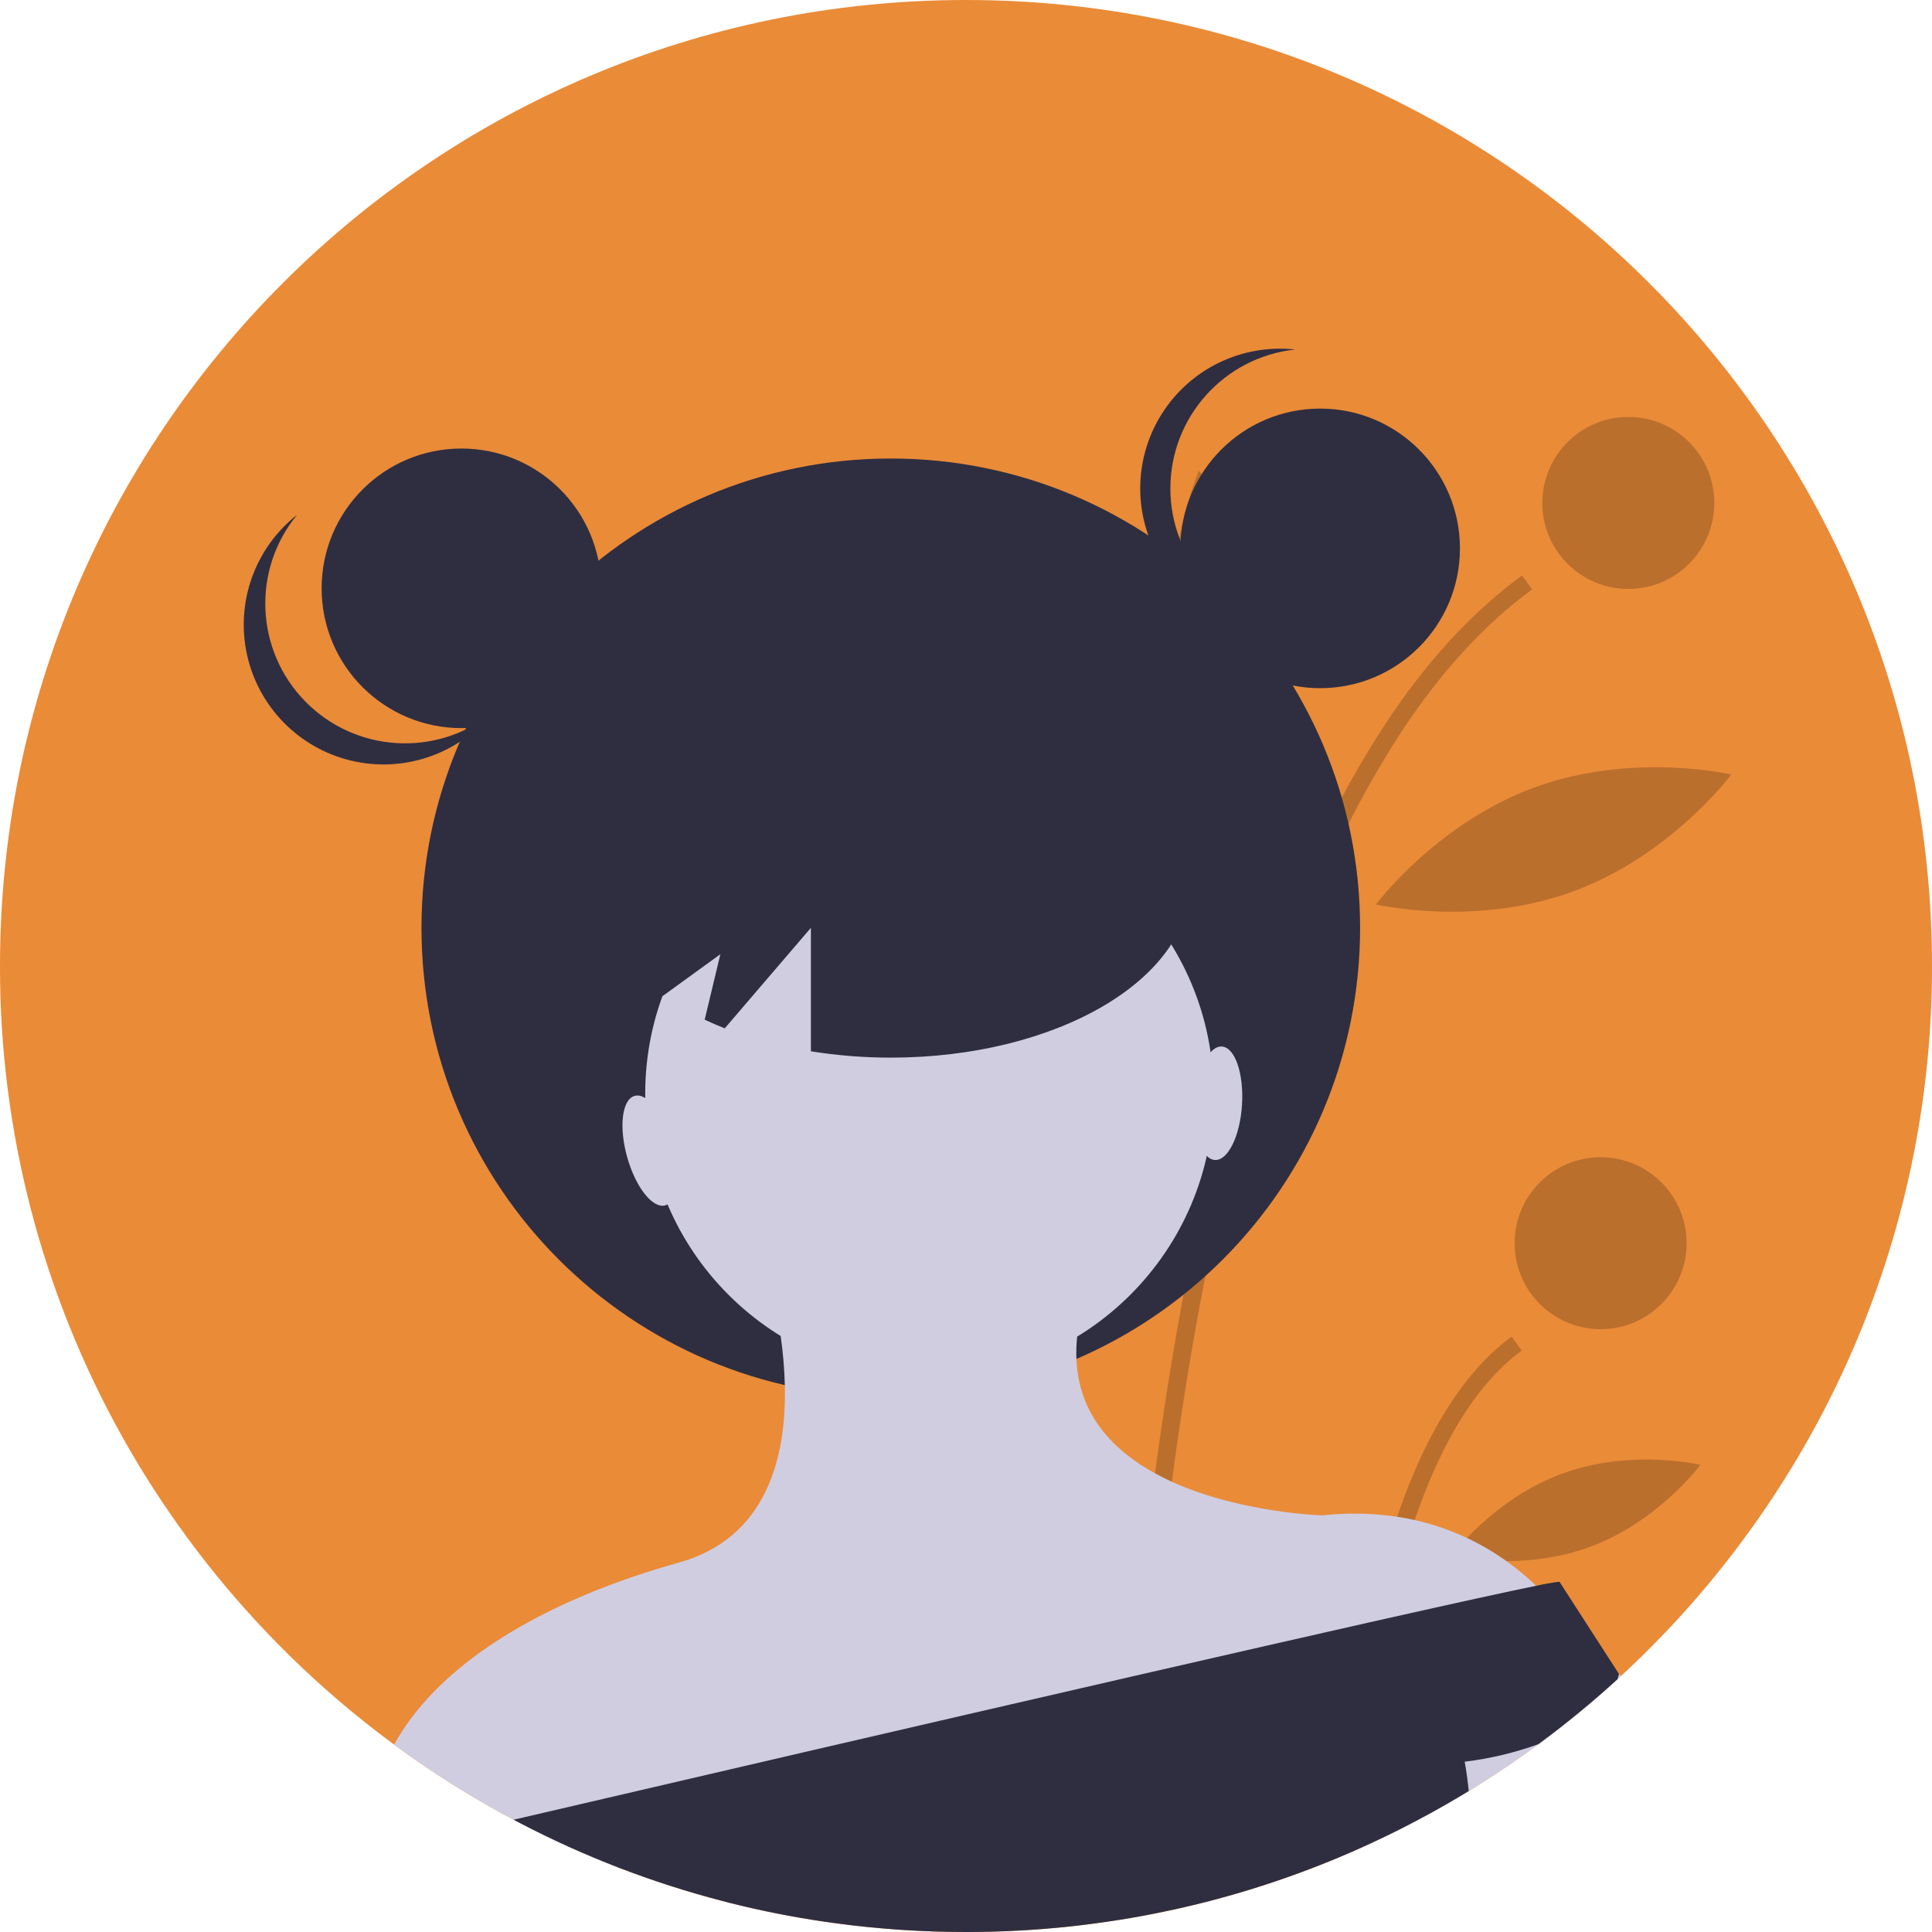
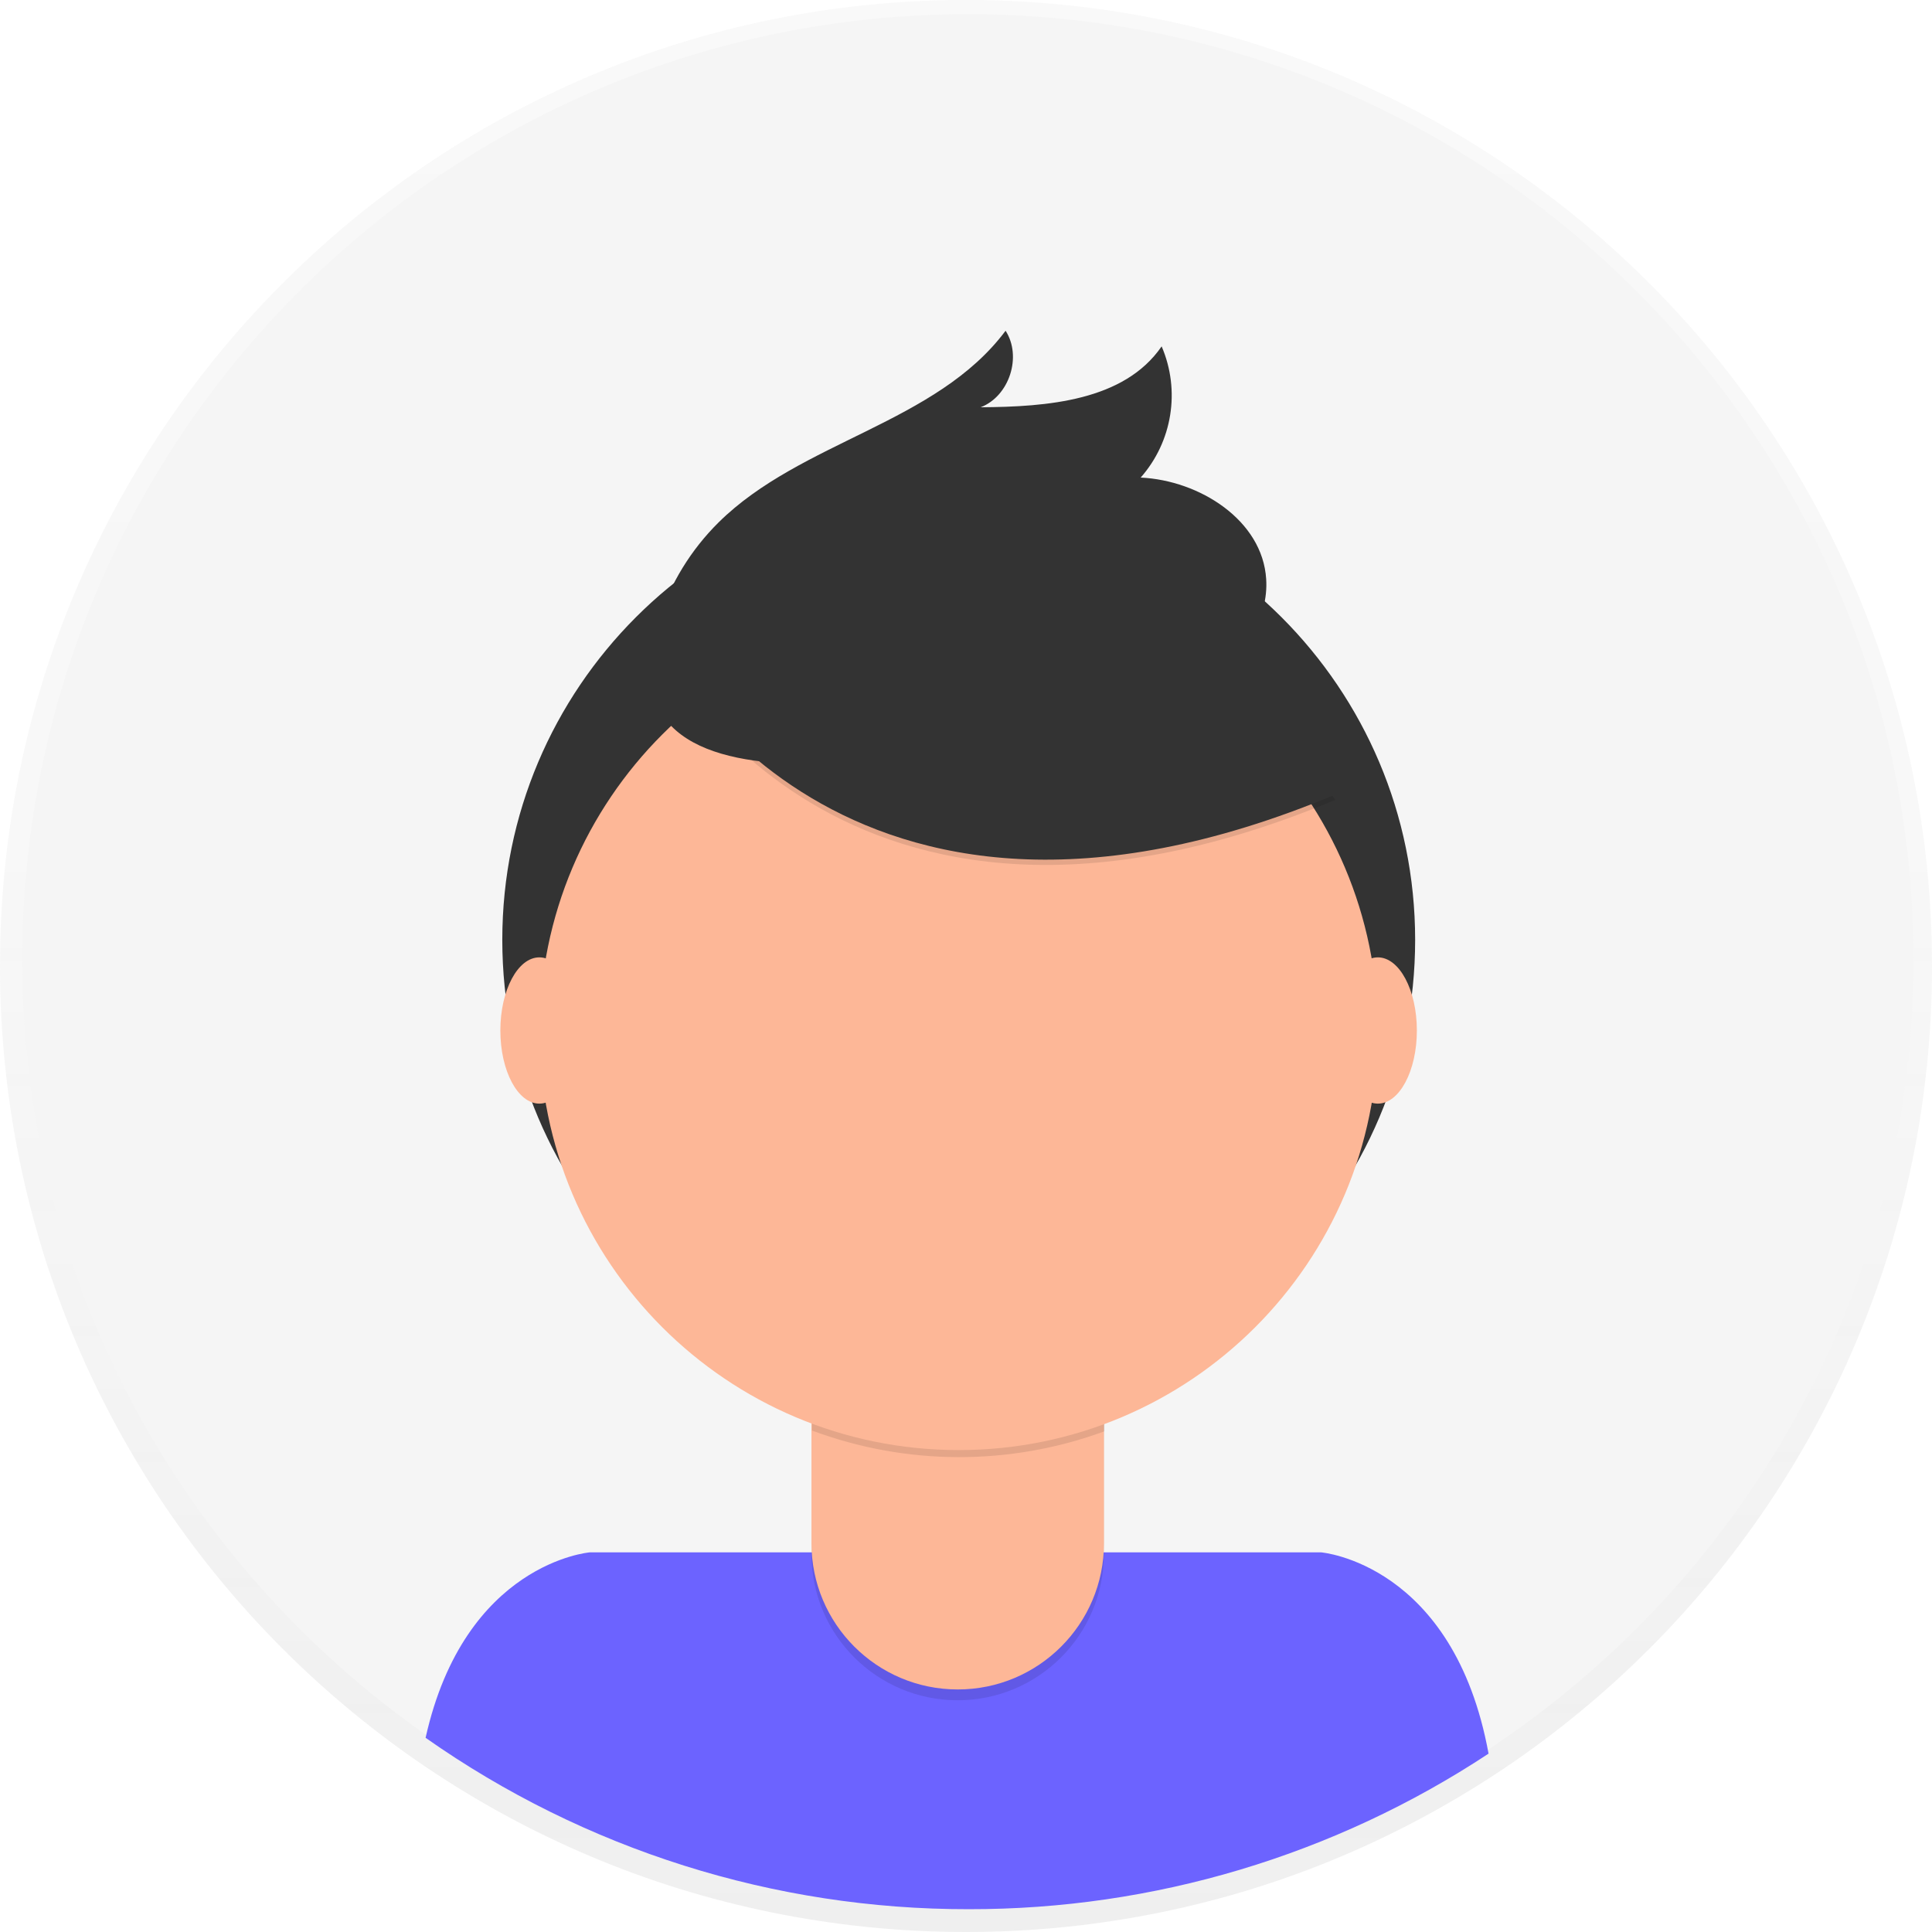
- <svg xmlns="http://www.w3.org/2000/svg" id="f36e36b5-a914-4189-a8f7-2c7091a7d461" data-name="Layer 1" width="676" height="676" viewBox="0 0 676 676">
-   <path d="M938,450a337.1,337.1,0,0,1-24.55,126.7c-.04.09-.07.17-.11.26v.01a336.513,336.513,0,0,1-42.79,75.64q-5.055,6.75-10.43,13.22c-1.31,1.58-2.64,3.15-3.97,4.7q-10.275,11.925-21.62,22.85-2.64,2.55-5.34,5.04c-.42.39-.84.77-1.26,1.16a337.819,337.819,0,0,1-27.65,22.7q-9.675,7.155-19.86,13.59-2.235,1.425-4.5,2.8-3.93,2.4-7.93,4.69-5.22,3-10.57,5.81c-1.44.77-2.89,1.51-4.34,2.25-2.12,1.09-4.25,2.14-6.4,3.17-.37.18-.74.36-1.11.53-1.4.68-2.82,1.34-4.24,2a334.896,334.896,0,0,1-57.46,20.39c-.11.03-.21.05-.32.08-1.29.33-2.59.65-3.89.96-.97.24-1.95.47-2.93.69a2.488,2.488,0,0,1-.37.09c-2.01.47-4.02.92-6.05,1.33-1.14.24-2.28.48-3.42.71-.69.15-1.39.28-2.08.41-.87.17-1.73.33-2.6.5-.48.1-.96.18-1.45.26-1.1.2-2.2.4-3.29.59-1.86.32-3.74.63-5.61.91-1.36.21-2.71.41-4.07.6-1.6.23-3.2.44-4.81.64-.44.07-.88.12-1.32.17q-.855.105-1.71.21c-1.15.14-2.3.27-3.46.39-.6.07-1.19.13-1.79.19q-1.71.18-3.42.33c-1.47.14-2.94.26-4.42.38-1.8.14-3.59.27-5.4.38-1.16.07-2.32.14-3.49.2-2.98.16-5.96.27-8.96.35-1.49.04-2.99.07-4.49.09h-.03c-1.49.02-2.99.03-4.49.03a339.151,339.151,0,0,1-45.45-3.04q-16.575-2.22-32.62-6.02c-.43-.1-.86-.2-1.28-.31-1.08-.25-2.15-.52-3.22-.79-.95-.24-1.89-.49-2.84-.74a335.357,335.357,0,0,1-70.6-27.19c-.11-.06-.23-.12-.34-.18-.65-.34-1.29-.67-1.93-1.02q-2.115-1.11-4.21-2.26-11.925-6.555-23.24-14.02-2.91-1.905-5.76-3.87c-.61-.42-1.21-.84-1.81-1.26-.63-.44-1.26-.88-1.88-1.32q-2.475-1.755-4.92-3.55-10.125-7.44-19.65-15.61a339.74,339.74,0,0,1-59.16-65.85Q312.315,628.19,304.71,614.59A336.39,336.39,0,0,1,262,450c0-186.67,151.33-338,338-338S938,263.33,938,450Z" transform="translate(-262 -112)" fill="#ea8b38" />
-   <path d="M654.35,778.63c1.08-.25,2.15-.52,3.22-.79.95-.24,1.89-.49,2.84-.74.05-1.99.12-4.18.19-6.55.59-18.56,1.98-48.44,5.26-84.44q.27-2.895.54-5.83c1.17-12.2,2.54-25.03,4.18-38.33.05-.44.11-.87.16-1.31,1.33-10.78,2.84-21.85,4.54-33.13q1.785-11.835,3.86-23.93c.1-.56.2-1.13.3-1.69.4-2.33.81-4.65,1.23-6.99,1.17-6.51,2.42-13.06,3.73-19.61,4.61-23.04,10.1-46.22,16.65-68.77a550.909,550.909,0,0,1,24.53-68.61,338.806,338.806,0,0,1,26.74-49.83c.15-.23.3-.45.45-.68,13.15-19.81,28.18-36.62,45.34-49.19l-3.56-4.86q-24.66,18.075-45.24,48.1c-.07.1-.13.19-.2.29A327.437,327.437,0,0,0,722.19,410a527.395,527.395,0,0,0-25.68,69.37q-9.84,33.03-17.65,71.57-2.745,13.575-5.24,27.82c-.28,1.62-.56,3.24-.84,4.87,0,.02-.01.05-.01.07-.43,2.5-.84,5-1.26,7.53q-1.56,9.555-2.94,18.96-2.13,14.49-3.85,28.48-.57,4.62-1.1,9.17-.75,6.42-1.42,12.67-.945,8.7-1.73,17.03l-.15,1.53c-.08.88-.16,1.76-.24,2.63C656.02,725.49,654.75,760.86,654.35,778.63Z" transform="translate(-262 -112)" opacity="0.2" />
-   <path d="M731.01,749.91c.11-.06.23-.12.34-.18,2.06-1.07,4.1-2.16,6.14-3.28.67-7.98,1.57-16.75,2.75-25.97.25-1.9.5-3.83.78-5.77.14-1.04.29-2.09.44-3.15,1.18-8.12,2.58-16.5,4.26-24.92,6.83-34.36,18.17-69.48,37-91.16,1.01-1.17,2.04-2.29,3.11-3.38a67.662,67.662,0,0,1,8.61-7.55l-3.56-4.85a77.071,77.071,0,0,0-11.8,10.79q-1.875,2.085-3.66,4.34c-17.33,21.81-28.15,54.1-34.89,86.07-1.76,8.34-3.24,16.67-4.5,24.78q-.48,3.18-.92,6.3C733.16,725.72,731.87,738.7,731.01,749.91Z" transform="translate(-262 -112)" opacity="0.2" />
-   <circle cx="569.738" cy="175.982" r="30.089" opacity="0.2" />
-   <circle cx="560.049" cy="434.991" r="30.089" opacity="0.2" />
-   <path d="M712.286,338.521c6.38,35.997-7.705,68.592-7.705,68.592s-24.43-25.768-30.81-61.766,7.705-68.592,7.705-68.592S705.905,302.524,712.286,338.521Z" transform="translate(-262 -112)" opacity="0.2" />
-   <path d="M812.282,423.971c-34.335,12.555-68.837,4.498-68.837,4.498s21.166-28.413,55.501-40.968,68.837-4.498,68.837-4.498S846.617,411.416,812.282,423.971Z" transform="translate(-262 -112)" opacity="0.2" />
-   <path d="M818.105,653.333c-24.066,8.8-48.283,3.059-48.283,3.059s14.802-20.008,38.868-28.808,48.283-3.059,48.283-3.059S842.171,644.533,818.105,653.333Z" transform="translate(-262 -112)" opacity="0.2" />
-   <path d="M701.96,648.27l1.22.63C703.06,650.2,702.77,651,701.96,648.27Z" transform="translate(-262 -112)" fill="#2f2e41" />
-   <path d="M703.57,648.69c.01.14.03.29.04.43l-.43-.22c.01-.13.02-.27.04-.41C703.32,646.74,703.2,644.67,703.57,648.69Z" transform="translate(-262 -112)" fill="#2f2e41" />
-   <circle cx="311.683" cy="324.641" r="164.209" fill="#2f2e41" />
-   <circle cx="325.2" cy="382.713" r="99.444" fill="#d0cde1" />
-   <path d="M814.27,685.31l-.12.03-23.13,5.55-48.16,11.56-6.57,1.58L663.05,721.6l-6.22,1.5L479.14,765.74a333.639,333.639,0,0,1-35.15-15.83c-.11-.06-.23-.12-.34-.18-.65-.34-1.29-.67-1.93-1.02q-2.115-1.11-4.21-2.26-11.925-6.555-23.24-14.02-2.91-1.905-5.76-3.87c-.61-.42-1.21-.84-1.81-1.26-.63-.44-1.26-.88-1.88-1.32q-2.475-1.755-4.92-3.55c17.26-31.37,58.36-52.22,99.46-63.63,31.02-8.62,37.84-36.95,37.25-62.16a146.952,146.952,0,0,0-1.46-17.18,167.478,167.478,0,0,0-5.96-26.74l99.45,3.32,10.26,23.64a53.492,53.492,0,0,0-.27,7.82c.78,19.39,12.75,31.93,27.52,40.02,1.92,1.05,3.89,2.03,5.89,2.94,24.22,11.01,52.73,11.76,52.73,11.76a101.52,101.52,0,0,1,26.09.49q3.15.48,6.12,1.15A88.139,88.139,0,0,1,789.09,658.23a91.601,91.601,0,0,1,10.41,8.63A82.676,82.676,0,0,1,814.27,685.31Z" transform="translate(-262 -112)" fill="#d0cde1" />
-   <path d="M829.19,698.42c-.42.39-.84.77-1.26,1.16a337.819,337.819,0,0,1-27.65,22.7q-9.675,7.155-19.86,13.59-2.235,1.425-4.5,2.8-3.93,2.4-7.93,4.69-5.22,3-10.57,5.81c-1.44.77-2.89,1.51-4.34,2.25-2.12,1.09-4.25,2.14-6.4,3.17-.37.18-.74.36-1.11.53l-4.23-3.51,49.68-60.72,9.99-12.21s3.99,0,13.14,6.66a130.993,130.993,0,0,1,14.3,12.34C828.69,697.93,828.94,698.17,829.19,698.42Z" transform="translate(-262 -112)" fill="#d0cde1" />
-   <path d="M828.49,697.74a11.392,11.392,0,0,1-.56,1.84,337.819,337.819,0,0,1-27.65,22.7,117.95,117.95,0,0,1-25.79,6.13s.75,3.76,1.43,10.26q-3.93,2.4-7.93,4.69-5.22,3-10.57,5.81c-1.44.77-2.89,1.51-4.34,2.25-2.12,1.09-4.25,2.14-6.4,3.17-.37.18-.74.36-1.11.53-1.4.68-2.82,1.34-4.24,2a334.896,334.896,0,0,1-57.46,20.39c-.11.03-.21.05-.32.08-1.29.33-2.59.65-3.89.96-.97.24-1.95.47-2.93.69a2.488,2.488,0,0,1-.37.09c-2.01.47-4.02.92-6.05,1.33-1.14.24-2.28.48-3.42.71-.69.15-1.39.28-2.08.41-.87.17-1.73.33-2.6.5-.48.1-.96.18-1.45.26-1.1.2-2.2.4-3.29.59-1.86.32-3.74.63-5.61.91-1.36.21-2.71.41-4.07.6-1.6.23-3.2.44-4.81.64-.44.07-.88.12-1.32.17q-.855.105-1.71.21c-1.15.14-2.3.27-3.46.39-.6.07-1.19.13-1.79.19q-1.71.18-3.42.33c-1.47.14-2.94.26-4.42.38-1.8.14-3.59.27-5.4.38-1.16.07-2.32.14-3.49.2-2.98.16-5.96.27-8.96.35-1.49.04-2.99.07-4.49.09h-.03c-1.49.02-2.99.03-4.49.03a339.151,339.151,0,0,1-45.45-3.04q-16.575-2.22-32.62-6.02c-.43-.1-.86-.2-1.28-.31-1.08-.25-2.15-.52-3.22-.79-.95-.24-1.89-.49-2.84-.74a335.357,335.357,0,0,1-70.6-27.19c-.11-.06-.23-.12-.34-.18-.65-.34-1.29-.67-1.93-1.02,54.89-12.79,141.63-32.96,216.9-50.24q3.165-.72,6.29-1.44c27.8-6.38,53.84-12.32,75.87-17.29q3.42-.765,6.7-1.5c23.67-5.32,42.05-9.36,52.02-11.38a81.488,81.488,0,0,1,8.14-1.43l20.81,32.25Z" transform="translate(-262 -112)" fill="#2f2e41" />
-   <circle cx="161.449" cy="205.851" r="48.913" fill="#2f2e41" />
-   <circle cx="461.917" cy="191.876" r="48.913" fill="#2f2e41" />
-   <path d="M671.51,282.913a48.912,48.912,0,0,1,43.673-48.624,48.913,48.913,0,1,0,0,97.248A48.912,48.912,0,0,1,671.51,282.913Z" transform="translate(-262 -112)" fill="#2f2e41" />
-   <path d="M368.796,357.416a48.912,48.912,0,0,1-2.836-65.296,48.913,48.913,0,1,0,68.06,69.463A48.912,48.912,0,0,1,368.796,357.416Z" transform="translate(-262 -112)" fill="#2f2e41" />
-   <path d="M573.683,359.777c-57.887,0-104.814,27.374-104.814,61.142,0,15.109,9.433,28.918,25.003,39.586l20.178-14.62-5.487,22.904c2.277,1.055,4.602,2.076,7.026,3.02l30.144-35.168v43.204a175.958,175.958,0,0,0,27.95,2.216c57.887,0,104.814-27.374,104.814-61.142S631.57,359.777,573.683,359.777Z" transform="translate(-262 -112)" fill="#2f2e41" />
-   <path d="M675.003,303.876s-7.597,34.938,39.874,48.913Z" transform="translate(-262 -112)" fill="#2f2e41" />
-   <path d="M468.869,310.235s17.469,39.061-34.938,56.53Z" transform="translate(-262 -112)" fill="#2f2e41" />
-   <ellipse cx="489.413" cy="514.602" rx="8.287" ry="19.889" transform="translate(-382.6084 38.98959) rotate(-15.63946)" fill="#d0cde1" />
-   <ellipse cx="688.302" cy="498.027" rx="19.889" ry="8.287" transform="translate(-113.0938 1042.414) rotate(-86.47577)" fill="#d0cde1" />
+ <svg xmlns="http://www.w3.org/2000/svg" data-name="Layer 1" width="698" height="698" viewBox="0 0 698 698">
+   <defs>
+     <linearGradient id="b247946c-c62f-4d08-994a-4c3d64e1e98f-477" x1="349" y1="698" x2="349" gradientUnits="userSpaceOnUse">
+       <stop offset="0" stop-color="gray" stop-opacity="0.25" />
+       <stop offset="0.54" stop-color="gray" stop-opacity="0.12" />
+       <stop offset="1" stop-color="gray" stop-opacity="0.1" />
+     </linearGradient>
+   </defs>
+   <g opacity="0.5">
+     <circle cx="349" cy="349" r="349" fill="url(#b247946c-c62f-4d08-994a-4c3d64e1e98f-477)" />
+   </g>
+   <circle cx="349.68" cy="346.77" r="341.64" fill="#f5f5f5" />
+   <path d="M601,790.76a340,340,0,0,0,187.79-56.2c-12.59-68.8-60.5-72.72-60.5-72.72H464.09s-45.21,3.71-59.33,67A340.07,340.07,0,0,0,601,790.76Z" transform="translate(-251 -101)" fill="#6c63ff" />
+   <circle cx="346.37" cy="339.57" r="164.9" fill="#333" />
+   <path d="M293.15,476.92H398.81a0,0,0,0,1,0,0v84.53A52.83,52.83,0,0,1,346,614.28h0a52.83,52.83,0,0,1-52.83-52.83V476.92a0,0,0,0,1,0,0Z" opacity="0.1" />
+   <path d="M296.5,473h99a3.35,3.35,0,0,1,3.35,3.35v81.18A52.83,52.83,0,0,1,346,610.37h0a52.83,52.83,0,0,1-52.83-52.83V476.35A3.35,3.35,0,0,1,296.5,473Z" fill="#fdb797" />
+   <path d="M544.34,617.82a152.07,152.07,0,0,0,105.66.29v-13H544.34Z" transform="translate(-251 -101)" opacity="0.1" />
+   <circle cx="346.37" cy="372.44" r="151.45" fill="#fdb797" />
+   <path d="M489.49,335.68S553.32,465.24,733.37,390l-41.92-65.73-74.31-26.67Z" transform="translate(-251 -101)" opacity="0.1" />
+   <path d="M489.49,333.78s63.83,129.56,243.88,54.3l-41.92-65.73-74.31-26.67Z" transform="translate(-251 -101)" fill="#333" />
+   <path d="M488.93,325a87.49,87.49,0,0,1,21.69-35.27c29.79-29.45,78.63-35.66,103.68-69.24,6,9.32,1.36,23.65-9,27.65,24-.16,51.81-2.26,65.38-22a44.89,44.89,0,0,1-7.57,47.4c21.27,1,44,15.4,45.34,36.65.92,14.16-8,27.56-19.59,35.68s-25.71,11.85-39.56,14.9C608.86,369.7,462.54,407.07,488.93,325Z" transform="translate(-251 -101)" fill="#333" />
+   <ellipse cx="194.86" cy="372.3" rx="14.09" ry="26.42" fill="#fdb797" />
+   <ellipse cx="497.8" cy="372.3" rx="14.09" ry="26.42" fill="#fdb797" />
</svg>
